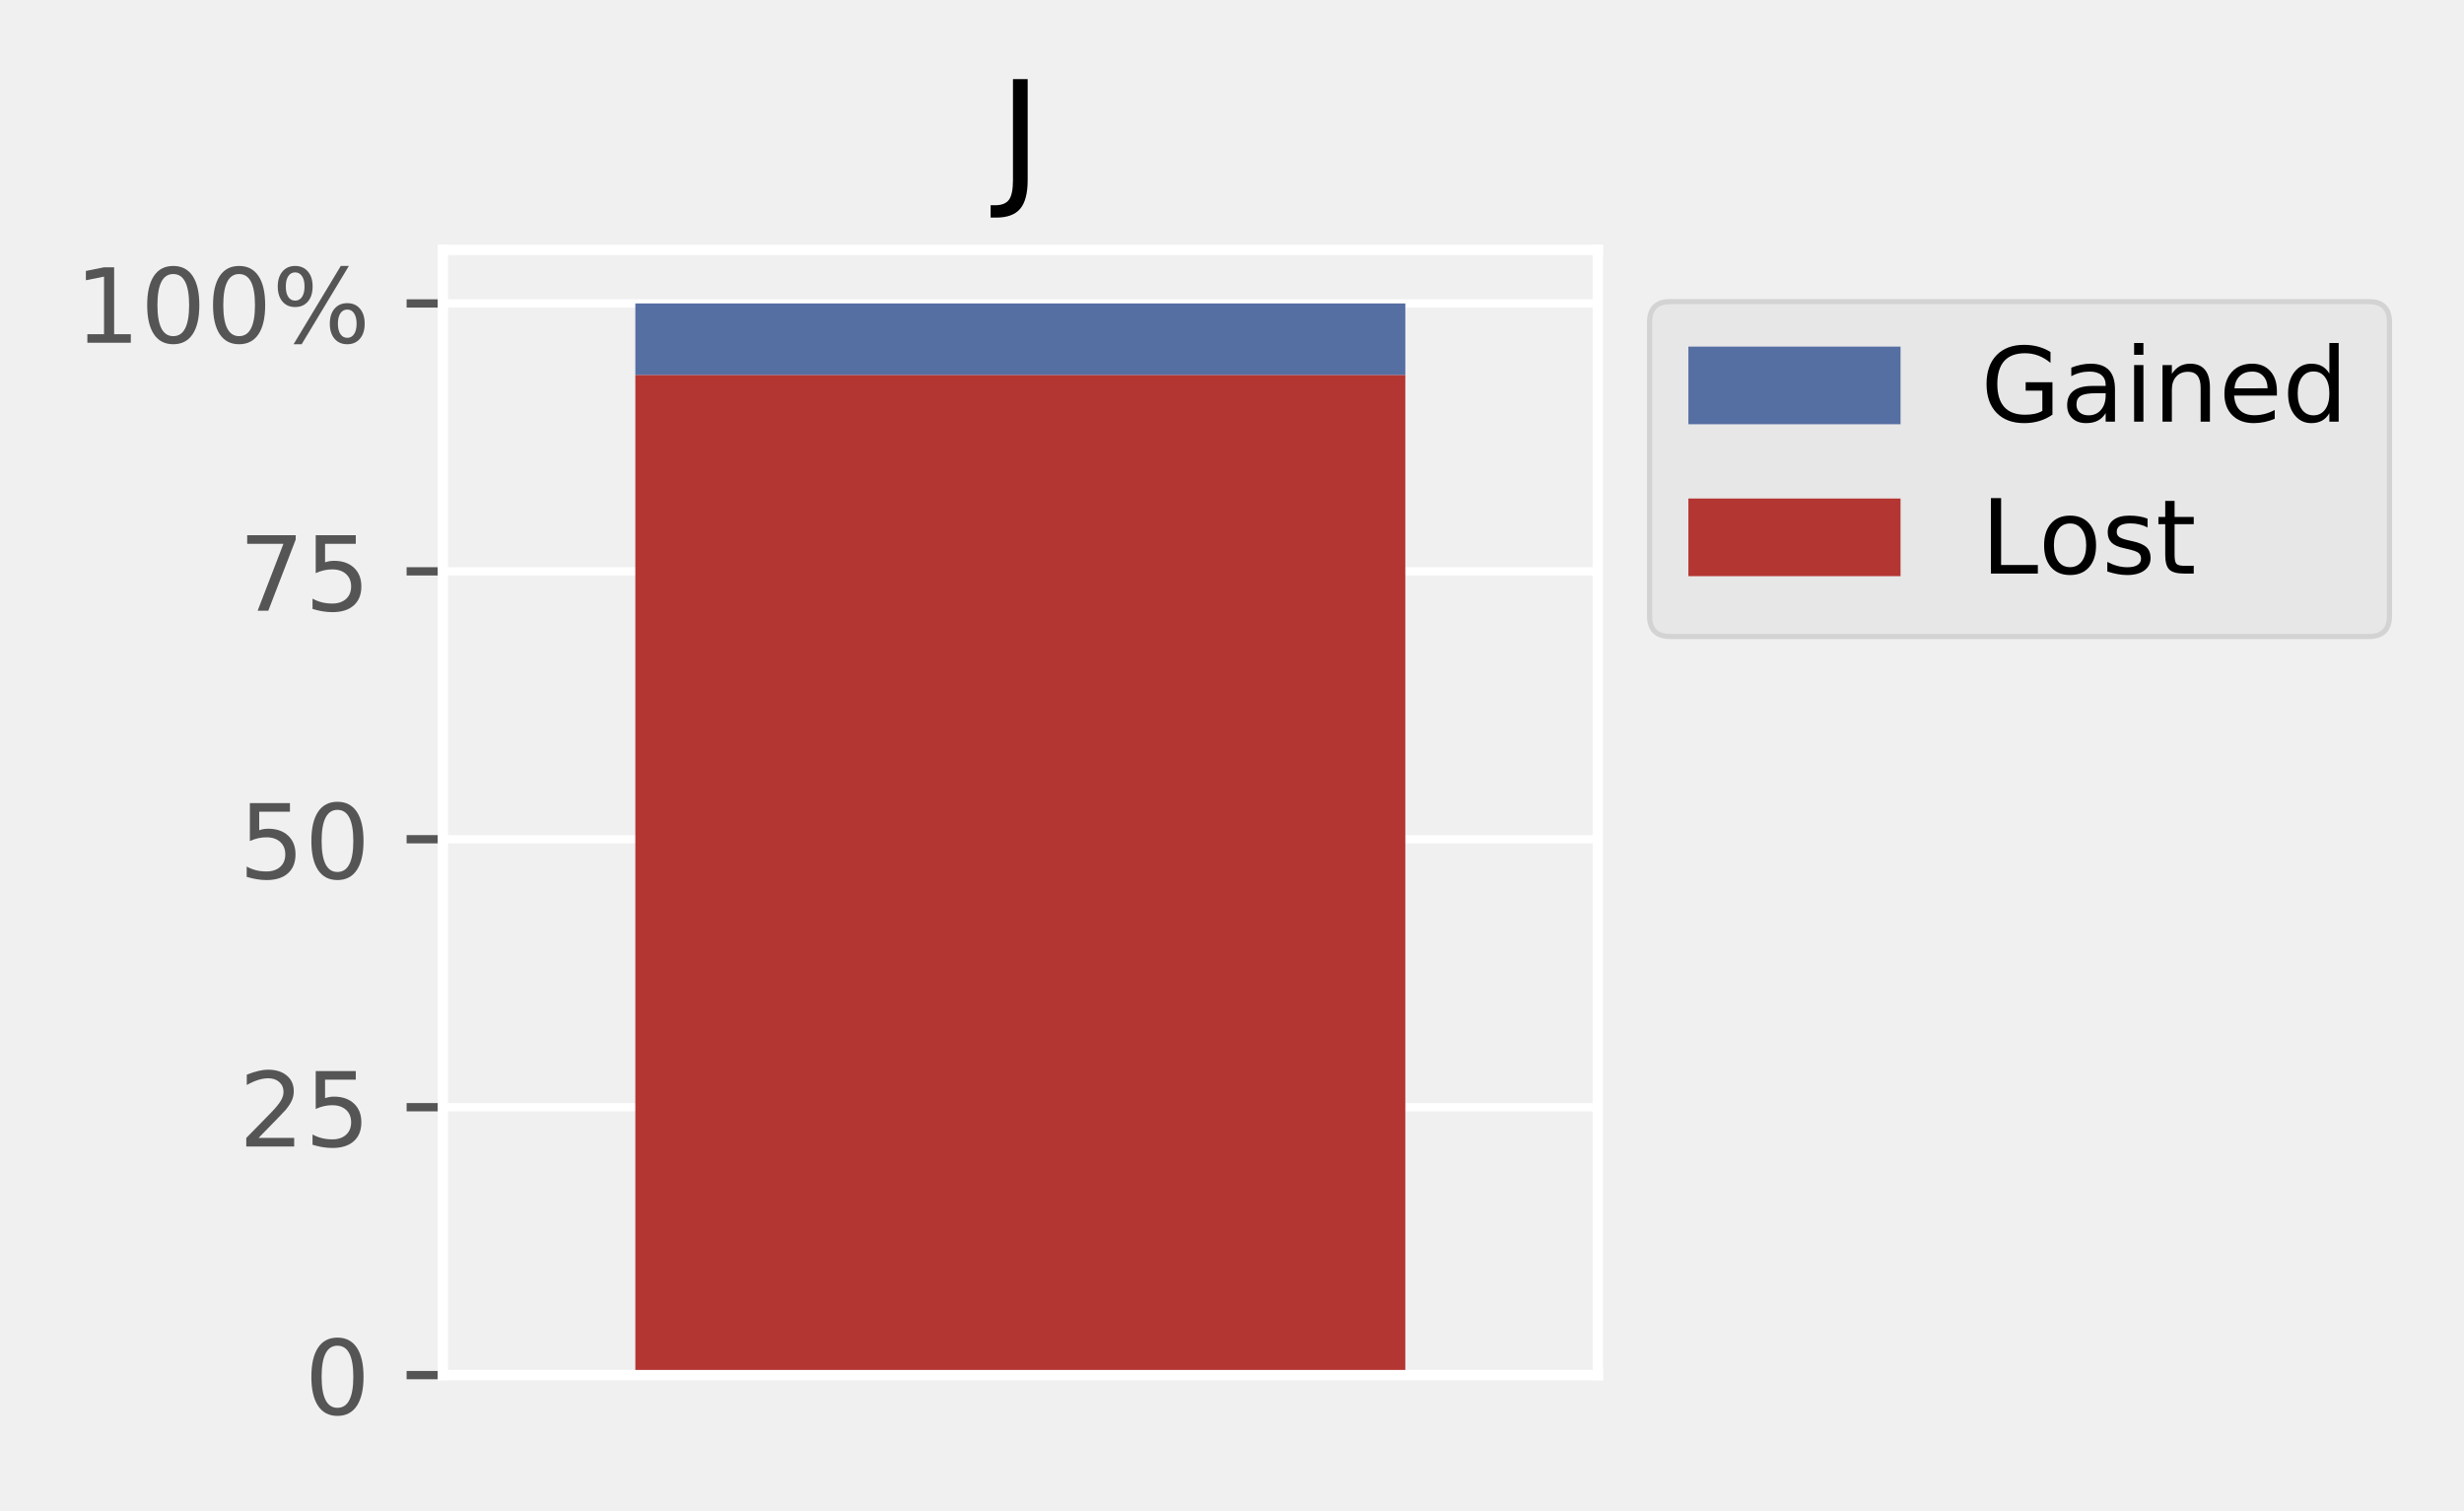
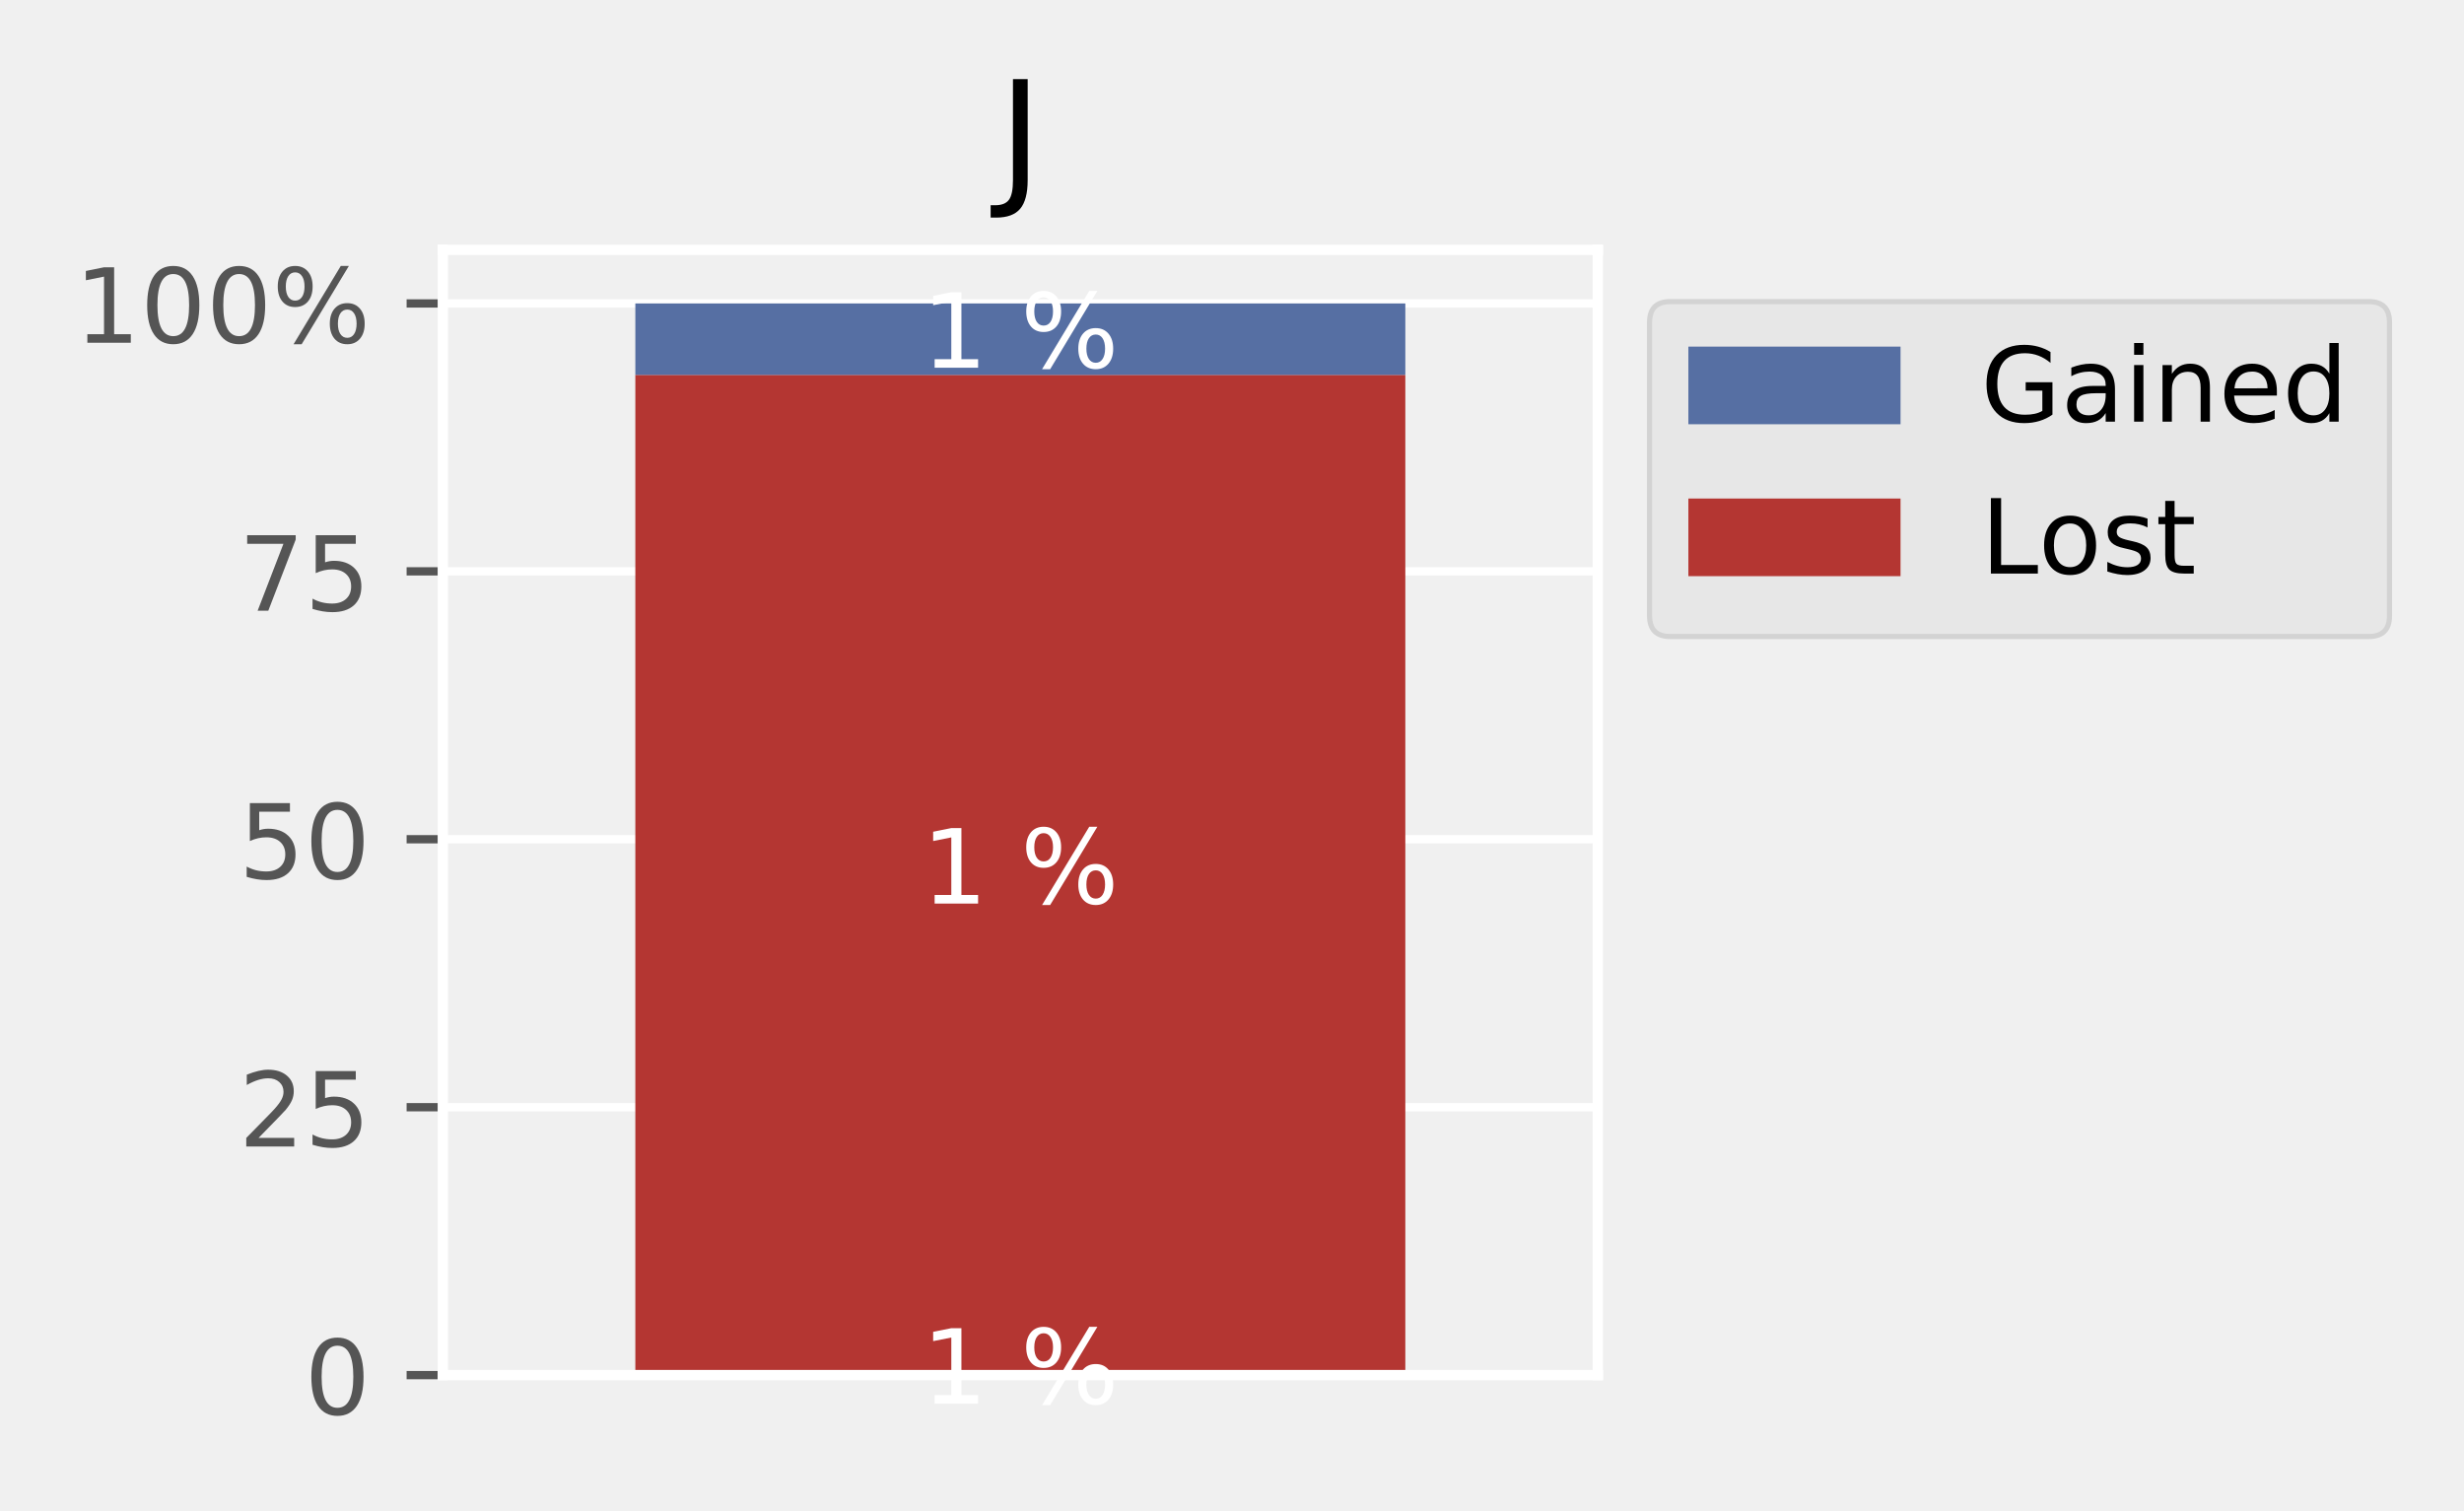
<svg xmlns="http://www.w3.org/2000/svg" xmlns:xlink="http://www.w3.org/1999/xlink" height="145.941pt" version="1.1" viewBox="0 0 238.083 145.941" width="238.083pt">
  <defs>
    <style type="text/css">
*{stroke-linecap:butt;stroke-linejoin:round;white-space:pre;}
  </style>
  </defs>
  <g id="figure_1">
    <g id="patch_1">
      <path d="M 0 145.941  L 238.083 145.941  L 238.083 0  L 0 0  z " style="fill:none;" />
    </g>
    <g id="axes_1">
      <g id="patch_2">
        <path d="M 42.789 132.862  L 154.389 132.862  L 154.389 24.142  L 42.789 24.142  z " style="fill:none;" />
      </g>
      <g id="matplotlib.axis_1" />
      <g id="matplotlib.axis_2">
        <g id="ytick_1">
          <g id="line2d_1">
-             <path clip-path="url(#p133145485b)" d="M 42.789 132.862  L 154.389 132.862  " style="fill:none;stroke:#ffffff;stroke-linecap:square;stroke-width:0.8;" />
+             <path clip-path="url(#pf32e0bce7c)" d="M 42.789 132.862  L 154.389 132.862  " style="fill:none;stroke:#ffffff;stroke-linecap:square;stroke-width:0.8;" />
          </g>
          <g id="line2d_2">
            <defs>
-               <path d="M 0 0  L -3.5 0  " id="m2b391c7829" style="stroke:#555555;stroke-width:0.8;" />
-             </defs>
-             <g>
-               <use style="fill:#555555;stroke:#555555;stroke-width:0.8;" x="42.789" xlink:href="#m2b391c7829" y="132.862" />
+               <path d="M 0 0  L -3.5 0  " id="ma6fcbf0bb6" style="stroke:#555555;stroke-width:0.8;" />
+             </defs>
+             <g>
+               <use style="fill:#555555;stroke:#555555;stroke-width:0.8;" x="42.789" xlink:href="#ma6fcbf0bb6" y="132.862" />
            </g>
          </g>
          <g id="text_1">
            <defs>
              <path d="M 31.781 66.406  Q 24.172 66.406 20.328 58.906  Q 16.5 51.422 16.5 36.375  Q 16.5 21.391 20.328 13.891  Q 24.172 6.391 31.781 6.391  Q 39.453 6.391 43.281 13.891  Q 47.125 21.391 47.125 36.375  Q 47.125 51.422 43.281 58.906  Q 39.453 66.406 31.781 66.406  z M 31.781 74.219  Q 44.047 74.219 50.516 64.516  Q 56.984 54.828 56.984 36.375  Q 56.984 17.969 50.516 8.266  Q 44.047 -1.422 31.781 -1.422  Q 19.531 -1.422 13.062 8.266  Q 6.594 17.969 6.594 36.375  Q 6.594 54.828 13.062 64.516  Q 19.531 74.219 31.781 74.219  z " id="DejaVuSans-48" />
            </defs>
            <g style="fill:#555555;" transform="translate(29.42656 136.661)scale(0.1 -0.1)">
              <use xlink:href="#DejaVuSans-48" />
            </g>
          </g>
        </g>
        <g id="ytick_2">
          <g id="line2d_3">
-             <path clip-path="url(#p133145485b)" d="M 42.789 106.976  L 154.389 106.976  " style="fill:none;stroke:#ffffff;stroke-linecap:square;stroke-width:0.8;" />
+             <path clip-path="url(#pf32e0bce7c)" d="M 42.789 106.976  L 154.389 106.976  " style="fill:none;stroke:#ffffff;stroke-linecap:square;stroke-width:0.8;" />
          </g>
          <g id="line2d_4">
            <g>
-               <use style="fill:#555555;stroke:#555555;stroke-width:0.8;" x="42.789" xlink:href="#m2b391c7829" y="106.976" />
+               <use style="fill:#555555;stroke:#555555;stroke-width:0.8;" x="42.789" xlink:href="#ma6fcbf0bb6" y="106.976" />
            </g>
          </g>
          <g id="text_2">
            <defs>
              <path d="M 19.188 8.297  L 53.609 8.297  L 53.609 0  L 7.328 0  L 7.328 8.297  Q 12.938 14.109 22.625 23.891  Q 32.328 33.688 34.812 36.531  Q 39.547 41.844 41.422 45.531  Q 43.312 49.219 43.312 52.781  Q 43.312 58.594 39.234 62.25  Q 35.156 65.922 28.609 65.922  Q 23.969 65.922 18.812 64.312  Q 13.672 62.703 7.812 59.422  L 7.812 69.391  Q 13.766 71.781 18.938 73  Q 24.125 74.219 28.422 74.219  Q 39.75 74.219 46.484 68.547  Q 53.219 62.891 53.219 53.422  Q 53.219 48.922 51.531 44.891  Q 49.859 40.875 45.406 35.406  Q 44.188 33.984 37.641 27.219  Q 31.109 20.453 19.188 8.297  z " id="DejaVuSans-50" />
              <path d="M 10.797 72.906  L 49.516 72.906  L 49.516 64.594  L 19.828 64.594  L 19.828 46.734  Q 21.969 47.469 24.109 47.828  Q 26.266 48.188 28.422 48.188  Q 40.625 48.188 47.75 41.5  Q 54.891 34.812 54.891 23.391  Q 54.891 11.625 47.562 5.094  Q 40.234 -1.422 26.906 -1.422  Q 22.312 -1.422 17.547 -0.641  Q 12.797 0.141 7.719 1.703  L 7.719 11.625  Q 12.109 9.234 16.797 8.062  Q 21.484 6.891 26.703 6.891  Q 35.156 6.891 40.078 11.328  Q 45.016 15.766 45.016 23.391  Q 45.016 31 40.078 35.438  Q 35.156 39.891 26.703 39.891  Q 22.75 39.891 18.812 39.016  Q 14.891 38.141 10.797 36.281  z " id="DejaVuSans-53" />
            </defs>
            <g style="fill:#555555;" transform="translate(23.06406 110.7753)scale(0.1 -0.1)">
              <use xlink:href="#DejaVuSans-50" />
              <use x="63.623" xlink:href="#DejaVuSans-53" />
            </g>
          </g>
        </g>
        <g id="ytick_3">
          <g id="line2d_5">
-             <path clip-path="url(#p133145485b)" d="M 42.789 81.09  L 154.389 81.09  " style="fill:none;stroke:#ffffff;stroke-linecap:square;stroke-width:0.8;" />
+             <path clip-path="url(#pf32e0bce7c)" d="M 42.789 81.09  L 154.389 81.09  " style="fill:none;stroke:#ffffff;stroke-linecap:square;stroke-width:0.8;" />
          </g>
          <g id="line2d_6">
            <g>
-               <use style="fill:#555555;stroke:#555555;stroke-width:0.8;" x="42.789" xlink:href="#m2b391c7829" y="81.09" />
+               <use style="fill:#555555;stroke:#555555;stroke-width:0.8;" x="42.789" xlink:href="#ma6fcbf0bb6" y="81.09" />
            </g>
          </g>
          <g id="text_3">
            <g style="fill:#555555;" transform="translate(23.06406 84.88954)scale(0.1 -0.1)">
              <use xlink:href="#DejaVuSans-53" />
              <use x="63.623" xlink:href="#DejaVuSans-48" />
            </g>
          </g>
        </g>
        <g id="ytick_4">
          <g id="line2d_7">
-             <path clip-path="url(#p133145485b)" d="M 42.789 55.205  L 154.389 55.205  " style="fill:none;stroke:#ffffff;stroke-linecap:square;stroke-width:0.8;" />
+             <path clip-path="url(#pf32e0bce7c)" d="M 42.789 55.205  L 154.389 55.205  " style="fill:none;stroke:#ffffff;stroke-linecap:square;stroke-width:0.8;" />
          </g>
          <g id="line2d_8">
            <g>
-               <use style="fill:#555555;stroke:#555555;stroke-width:0.8;" x="42.789" xlink:href="#m2b391c7829" y="55.205" />
+               <use style="fill:#555555;stroke:#555555;stroke-width:0.8;" x="42.789" xlink:href="#ma6fcbf0bb6" y="55.205" />
            </g>
          </g>
          <g id="text_4">
            <defs>
              <path d="M 8.203 72.906  L 55.078 72.906  L 55.078 68.703  L 28.609 0  L 18.312 0  L 43.219 64.594  L 8.203 64.594  z " id="DejaVuSans-55" />
            </defs>
            <g style="fill:#555555;" transform="translate(23.06406 59.00383)scale(0.1 -0.1)">
              <use xlink:href="#DejaVuSans-55" />
              <use x="63.623" xlink:href="#DejaVuSans-53" />
            </g>
          </g>
        </g>
        <g id="ytick_5">
          <g id="line2d_9">
-             <path clip-path="url(#p133145485b)" d="M 42.789 29.319  L 154.389 29.319  " style="fill:none;stroke:#ffffff;stroke-linecap:square;stroke-width:0.8;" />
+             <path clip-path="url(#pf32e0bce7c)" d="M 42.789 29.319  L 154.389 29.319  " style="fill:none;stroke:#ffffff;stroke-linecap:square;stroke-width:0.8;" />
          </g>
          <g id="line2d_10">
            <g>
-               <use style="fill:#555555;stroke:#555555;stroke-width:0.8;" x="42.789" xlink:href="#m2b391c7829" y="29.319" />
+               <use style="fill:#555555;stroke:#555555;stroke-width:0.8;" x="42.789" xlink:href="#ma6fcbf0bb6" y="29.319" />
            </g>
          </g>
          <g id="text_5">
            <defs>
              <path d="M 12.406 8.297  L 28.516 8.297  L 28.516 63.922  L 10.984 60.406  L 10.984 69.391  L 28.422 72.906  L 38.281 72.906  L 38.281 8.297  L 54.391 8.297  L 54.391 0  L 12.406 0  z " id="DejaVuSans-49" />
              <path d="M 72.703 32.078  Q 68.453 32.078 66.031 28.469  Q 63.625 24.859 63.625 18.406  Q 63.625 12.062 66.031 8.422  Q 68.453 4.781 72.703 4.781  Q 76.859 4.781 79.266 8.422  Q 81.688 12.062 81.688 18.406  Q 81.688 24.812 79.266 28.438  Q 76.859 32.078 72.703 32.078  z M 72.703 38.281  Q 80.422 38.281 84.953 32.906  Q 89.5 27.547 89.5 18.406  Q 89.5 9.281 84.938 3.922  Q 80.375 -1.422 72.703 -1.422  Q 64.891 -1.422 60.344 3.922  Q 55.812 9.281 55.812 18.406  Q 55.812 27.594 60.375 32.938  Q 64.938 38.281 72.703 38.281  z M 22.312 68.016  Q 18.109 68.016 15.688 64.375  Q 13.281 60.75 13.281 54.391  Q 13.281 47.953 15.672 44.328  Q 18.062 40.719 22.312 40.719  Q 26.562 40.719 28.969 44.328  Q 31.391 47.953 31.391 54.391  Q 31.391 60.688 28.953 64.344  Q 26.516 68.016 22.312 68.016  z M 66.406 74.219  L 74.219 74.219  L 28.609 -1.422  L 20.797 -1.422  z M 22.312 74.219  Q 30.031 74.219 34.609 68.875  Q 39.203 63.531 39.203 54.391  Q 39.203 45.172 34.641 39.844  Q 30.078 34.516 22.312 34.516  Q 14.547 34.516 10.031 39.859  Q 5.516 45.219 5.516 54.391  Q 5.516 63.484 10.047 68.844  Q 14.594 74.219 22.312 74.219  z " id="DejaVuSans-37" />
            </defs>
            <g style="fill:#555555;" transform="translate(7.2 33.11811)scale(0.1 -0.1)">
              <use xlink:href="#DejaVuSans-49" />
              <use x="63.623" xlink:href="#DejaVuSans-48" />
              <use x="127.246" xlink:href="#DejaVuSans-48" />
              <use x="190.869" xlink:href="#DejaVuSans-37" />
            </g>
          </g>
        </g>
      </g>
      <g id="patch_3">
-         <path clip-path="url(#p133145485b)" d="M 61.389 132.862  L 135.789 132.862  L 135.789 132.862  L 61.389 132.862  z " style="fill:#566fa3;" />
+         <path clip-path="url(#pf32e0bce7c)" d="M 61.389 132.862  L 135.789 132.862  L 135.789 132.862  L 61.389 132.862  z " style="fill:#566fa3;" />
      </g>
      <g id="patch_4">
-         <path clip-path="url(#p133145485b)" d="M 61.389 132.862  L 135.789 132.862  L 135.789 36.222  L 61.389 36.222  z " style="fill:#b43632;" />
+         <path clip-path="url(#pf32e0bce7c)" d="M 61.389 132.862  L 135.789 132.862  L 135.789 36.222  L 61.389 36.222  z " style="fill:#b43632;" />
      </g>
      <g id="patch_5">
-         <path clip-path="url(#p133145485b)" d="M 61.389 36.222  L 135.789 36.222  L 135.789 29.319  L 61.389 29.319  z " style="fill:#566fa3;" />
+         <path clip-path="url(#pf32e0bce7c)" d="M 61.389 36.222  L 135.789 36.222  L 135.789 29.319  L 61.389 29.319  z " style="fill:#566fa3;" />
      </g>
      <g id="patch_6">
        <path d="M 42.789 132.862  L 42.789 24.142  " style="fill:none;stroke:#ffffff;stroke-linecap:square;stroke-linejoin:miter;" />
      </g>
      <g id="patch_7">
        <path d="M 154.389 132.862  L 154.389 24.142  " style="fill:none;stroke:#ffffff;stroke-linecap:square;stroke-linejoin:miter;" />
      </g>
      <g id="patch_8">
        <path d="M 42.789 132.862  L 154.389 132.862  " style="fill:none;stroke:#ffffff;stroke-linecap:square;stroke-linejoin:miter;" />
      </g>
      <g id="patch_9">
        <path d="M 42.789 24.142  L 154.389 24.142  " style="fill:none;stroke:#ffffff;stroke-linecap:square;stroke-linejoin:miter;" />
      </g>
      <g id="text_6">
+         <defs>
+           <path id="DejaVuSans-32" />
+         </defs>
+         <g style="fill:#ffffff;" transform="translate(89.06797 135.6211)scale(0.1 -0.1)">
+           <use xlink:href="#DejaVuSans-49" />
+           <use x="63.623" xlink:href="#DejaVuSans-32" />
+           <use x="95.41" xlink:href="#DejaVuSans-37" />
+         </g>
+       </g>
+       <g id="text_7">
+         <g style="fill:#ffffff;" transform="translate(89.06797 87.30112)scale(0.1 -0.1)">
+           <use xlink:href="#DejaVuSans-49" />
+           <use x="63.623" xlink:href="#DejaVuSans-32" />
+           <use x="95.41" xlink:href="#DejaVuSans-37" />
+         </g>
+       </g>
+       <g id="text_8">
+         <g style="fill:#ffffff;" transform="translate(89.06797 35.5297)scale(0.1 -0.1)">
+           <use xlink:href="#DejaVuSans-49" />
+           <use x="63.623" xlink:href="#DejaVuSans-32" />
+           <use x="95.41" xlink:href="#DejaVuSans-37" />
+         </g>
+       </g>
+       <g id="text_9">
        <defs>
          <path d="M 9.812 72.906  L 19.672 72.906  L 19.672 5.078  Q 19.672 -8.109 14.672 -14.062  Q 9.672 -20.016 -1.422 -20.016  L -5.172 -20.016  L -5.172 -11.719  L -2.094 -11.719  Q 4.438 -11.719 7.125 -8.047  Q 9.812 -4.391 9.812 5.078  z " id="DejaVuSans-74" />
        </defs>
        <g transform="translate(96.46506 18.14175)scale(0.144 -0.144)">
          <use xlink:href="#DejaVuSans-74" />
        </g>
      </g>
      <g id="legend_1">
        <g id="patch_10">
          <path d="M 161.389 61.498  L 228.883 61.498  Q 230.883 61.498 230.883 59.498  L 230.883 31.142  Q 230.883 29.142 228.883 29.142  L 161.389 29.142  Q 159.389 29.142 159.389 31.142  L 159.389 59.498  Q 159.389 61.498 161.389 61.498  z " style="fill:#e5e5e5;opacity:0.8;stroke:#cccccc;stroke-linejoin:miter;stroke-width:0.5;" />
        </g>
        <g id="patch_11">
          <path d="M 163.389 40.74  L 183.389 40.74  L 183.389 33.74  L 163.389 33.74  z " style="fill:#566fa3;stroke:#566fa3;stroke-linejoin:miter;stroke-width:0.5;" />
        </g>
-         <g id="text_7">
+         <g id="text_10">
          <defs>
            <path d="M 59.516 10.406  L 59.516 29.984  L 43.406 29.984  L 43.406 38.094  L 69.281 38.094  L 69.281 6.781  Q 63.578 2.734 56.688 0.656  Q 49.812 -1.422 42 -1.422  Q 24.906 -1.422 15.25 8.562  Q 5.609 18.562 5.609 36.375  Q 5.609 54.25 15.25 64.234  Q 24.906 74.219 42 74.219  Q 49.125 74.219 55.547 72.453  Q 61.969 70.703 67.391 67.281  L 67.391 56.781  Q 61.922 61.422 55.766 63.766  Q 49.609 66.109 42.828 66.109  Q 29.438 66.109 22.719 58.641  Q 16.016 51.172 16.016 36.375  Q 16.016 21.625 22.719 14.156  Q 29.438 6.688 42.828 6.688  Q 48.047 6.688 52.141 7.594  Q 56.25 8.5 59.516 10.406  z " id="DejaVuSans-71" />
            <path d="M 34.281 27.484  Q 23.391 27.484 19.188 25  Q 14.984 22.516 14.984 16.5  Q 14.984 11.719 18.141 8.906  Q 21.297 6.109 26.703 6.109  Q 34.188 6.109 38.703 11.406  Q 43.219 16.703 43.219 25.484  L 43.219 27.484  z M 52.203 31.203  L 52.203 0  L 43.219 0  L 43.219 8.297  Q 40.141 3.328 35.547 0.953  Q 30.953 -1.422 24.312 -1.422  Q 15.922 -1.422 10.953 3.297  Q 6 8.016 6 15.922  Q 6 25.141 12.172 29.828  Q 18.359 34.516 30.609 34.516  L 43.219 34.516  L 43.219 35.406  Q 43.219 41.609 39.141 45  Q 35.062 48.391 27.688 48.391  Q 23 48.391 18.547 47.266  Q 14.109 46.141 10.016 43.891  L 10.016 52.203  Q 14.938 54.109 19.578 55.047  Q 24.219 56 28.609 56  Q 40.484 56 46.344 49.844  Q 52.203 43.703 52.203 31.203  z " id="DejaVuSans-97" />
            <path d="M 9.422 54.688  L 18.406 54.688  L 18.406 0  L 9.422 0  z M 9.422 75.984  L 18.406 75.984  L 18.406 64.594  L 9.422 64.594  z " id="DejaVuSans-105" />
            <path d="M 54.891 33.016  L 54.891 0  L 45.906 0  L 45.906 32.719  Q 45.906 40.484 42.875 44.328  Q 39.844 48.188 33.797 48.188  Q 26.516 48.188 22.312 43.547  Q 18.109 38.922 18.109 30.906  L 18.109 0  L 9.078 0  L 9.078 54.688  L 18.109 54.688  L 18.109 46.188  Q 21.344 51.125 25.703 53.562  Q 30.078 56 35.797 56  Q 45.219 56 50.047 50.172  Q 54.891 44.344 54.891 33.016  z " id="DejaVuSans-110" />
            <path d="M 56.203 29.594  L 56.203 25.203  L 14.891 25.203  Q 15.484 15.922 20.484 11.062  Q 25.484 6.203 34.422 6.203  Q 39.594 6.203 44.453 7.469  Q 49.312 8.734 54.109 11.281  L 54.109 2.781  Q 49.266 0.734 44.188 -0.344  Q 39.109 -1.422 33.891 -1.422  Q 20.797 -1.422 13.156 6.188  Q 5.516 13.812 5.516 26.812  Q 5.516 40.234 12.766 48.109  Q 20.016 56 32.328 56  Q 43.359 56 49.781 48.891  Q 56.203 41.797 56.203 29.594  z M 47.219 32.234  Q 47.125 39.594 43.094 43.984  Q 39.062 48.391 32.422 48.391  Q 24.906 48.391 20.391 44.141  Q 15.875 39.891 15.188 32.172  z " id="DejaVuSans-101" />
            <path d="M 45.406 46.391  L 45.406 75.984  L 54.391 75.984  L 54.391 0  L 45.406 0  L 45.406 8.203  Q 42.578 3.328 38.25 0.953  Q 33.938 -1.422 27.875 -1.422  Q 17.969 -1.422 11.734 6.484  Q 5.516 14.406 5.516 27.297  Q 5.516 40.188 11.734 48.094  Q 17.969 56 27.875 56  Q 33.938 56 38.25 53.625  Q 42.578 51.266 45.406 46.391  z M 14.797 27.297  Q 14.797 17.391 18.875 11.75  Q 22.953 6.109 30.078 6.109  Q 37.203 6.109 41.297 11.75  Q 45.406 17.391 45.406 27.297  Q 45.406 37.203 41.297 42.844  Q 37.203 48.484 30.078 48.484  Q 22.953 48.484 18.875 42.844  Q 14.797 37.203 14.797 27.297  z " id="DejaVuSans-100" />
          </defs>
          <g transform="translate(191.3891 40.74019)scale(0.1 -0.1)">
            <use xlink:href="#DejaVuSans-71" />
            <use x="77.49" xlink:href="#DejaVuSans-97" />
            <use x="138.77" xlink:href="#DejaVuSans-105" />
            <use x="166.553" xlink:href="#DejaVuSans-110" />
            <use x="229.932" xlink:href="#DejaVuSans-101" />
            <use x="291.455" xlink:href="#DejaVuSans-100" />
          </g>
        </g>
        <g id="patch_12">
          <path d="M 163.389 55.418  L 183.389 55.418  L 183.389 48.418  L 163.389 48.418  z " style="fill:#b43632;stroke:#b43632;stroke-linejoin:miter;stroke-width:0.5;" />
        </g>
-         <g id="text_8">
+         <g id="text_11">
          <defs>
            <path d="M 9.812 72.906  L 19.672 72.906  L 19.672 8.297  L 55.172 8.297  L 55.172 0  L 9.812 0  z " id="DejaVuSans-76" />
            <path d="M 30.609 48.391  Q 23.391 48.391 19.188 42.75  Q 14.984 37.109 14.984 27.297  Q 14.984 17.484 19.156 11.844  Q 23.344 6.203 30.609 6.203  Q 37.797 6.203 41.984 11.859  Q 46.188 17.531 46.188 27.297  Q 46.188 37.016 41.984 42.703  Q 37.797 48.391 30.609 48.391  z M 30.609 56  Q 42.328 56 49.016 48.375  Q 55.719 40.766 55.719 27.297  Q 55.719 13.875 49.016 6.219  Q 42.328 -1.422 30.609 -1.422  Q 18.844 -1.422 12.172 6.219  Q 5.516 13.875 5.516 27.297  Q 5.516 40.766 12.172 48.375  Q 18.844 56 30.609 56  z " id="DejaVuSans-111" />
            <path d="M 44.281 53.078  L 44.281 44.578  Q 40.484 46.531 36.375 47.5  Q 32.281 48.484 27.875 48.484  Q 21.188 48.484 17.844 46.438  Q 14.5 44.391 14.5 40.281  Q 14.5 37.156 16.891 35.375  Q 19.281 33.594 26.516 31.984  L 29.594 31.297  Q 39.156 29.25 43.188 25.516  Q 47.219 21.781 47.219 15.094  Q 47.219 7.469 41.188 3.016  Q 35.156 -1.422 24.609 -1.422  Q 20.219 -1.422 15.453 -0.562  Q 10.688 0.297 5.422 2  L 5.422 11.281  Q 10.406 8.688 15.234 7.391  Q 20.062 6.109 24.812 6.109  Q 31.156 6.109 34.562 8.281  Q 37.984 10.453 37.984 14.406  Q 37.984 18.062 35.516 20.016  Q 33.062 21.969 24.703 23.781  L 21.578 24.516  Q 13.234 26.266 9.516 29.906  Q 5.812 33.547 5.812 39.891  Q 5.812 47.609 11.281 51.797  Q 16.75 56 26.812 56  Q 31.781 56 36.172 55.266  Q 40.578 54.547 44.281 53.078  z " id="DejaVuSans-115" />
            <path d="M 18.312 70.219  L 18.312 54.688  L 36.812 54.688  L 36.812 47.703  L 18.312 47.703  L 18.312 18.016  Q 18.312 11.328 20.141 9.422  Q 21.969 7.516 27.594 7.516  L 36.812 7.516  L 36.812 0  L 27.594 0  Q 17.188 0 13.234 3.875  Q 9.281 7.766 9.281 18.016  L 9.281 47.703  L 2.688 47.703  L 2.688 54.688  L 9.281 54.688  L 9.281 70.219  z " id="DejaVuSans-116" />
          </defs>
          <g transform="translate(191.3891 55.41831)scale(0.1 -0.1)">
            <use xlink:href="#DejaVuSans-76" />
            <use x="55.697" xlink:href="#DejaVuSans-111" />
            <use x="116.879" xlink:href="#DejaVuSans-115" />
            <use x="168.979" xlink:href="#DejaVuSans-116" />
          </g>
        </g>
      </g>
    </g>
  </g>
  <defs>
-     <clipPath id="p133145485b">
+     <clipPath id="pf32e0bce7c">
      <rect height="108.72" width="111.6" x="42.789" y="24.142" />
    </clipPath>
  </defs>
</svg>
